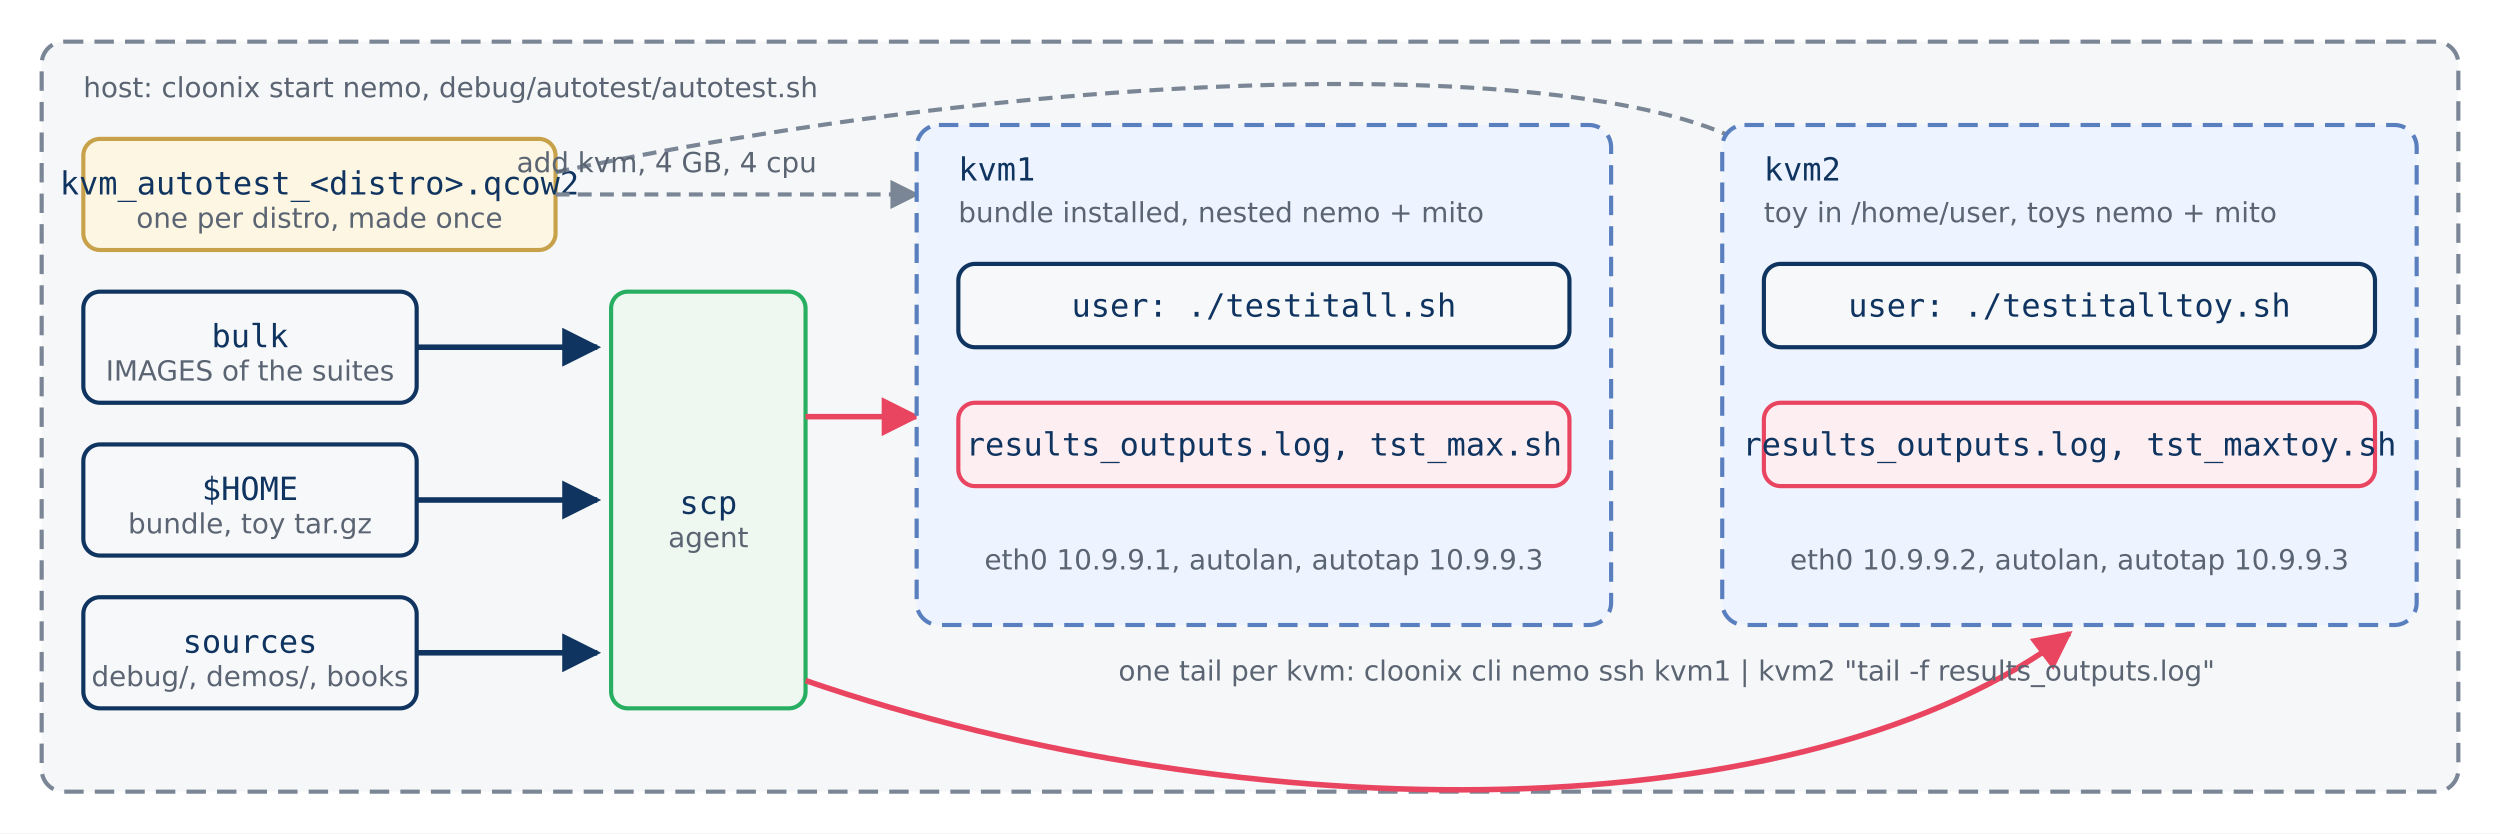
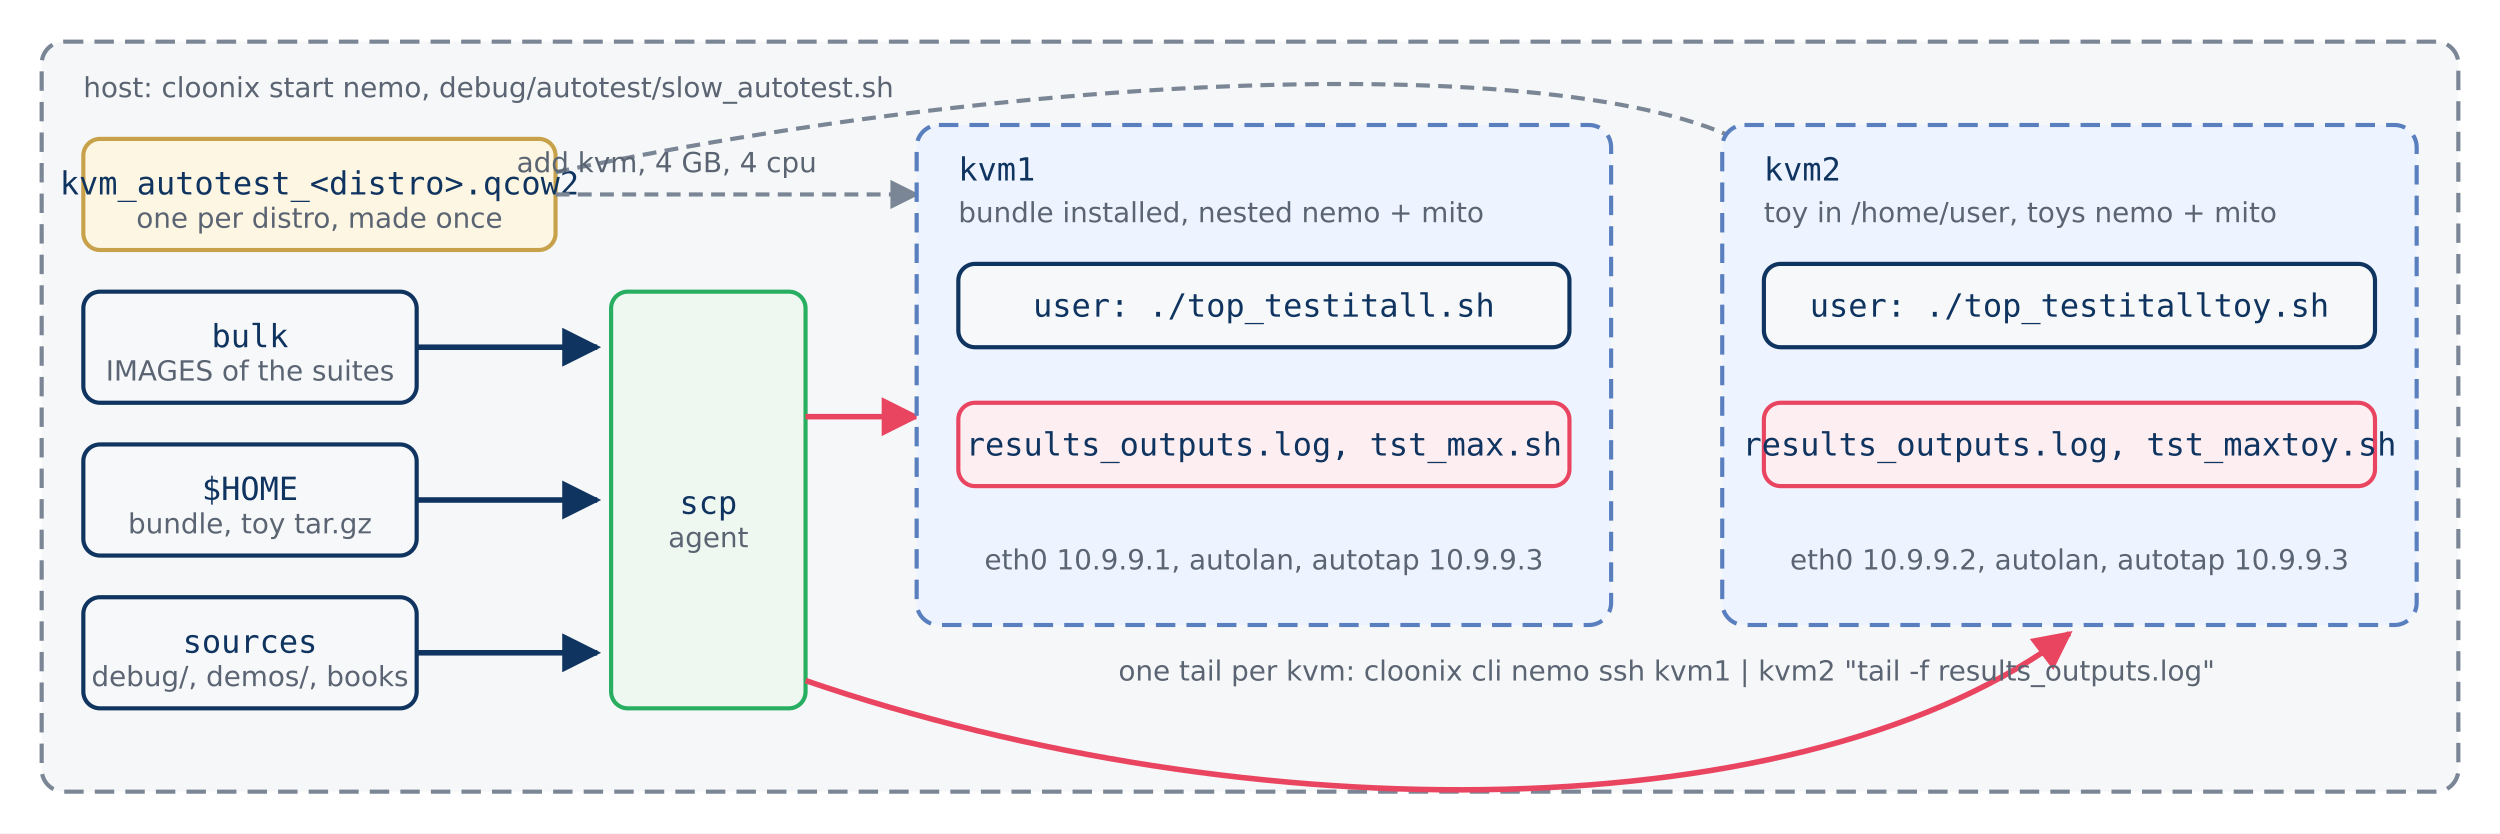
<svg xmlns="http://www.w3.org/2000/svg" viewBox="0 0 900 300" width="900" height="300" font-family="DejaVu Sans, Helvetica, Arial, sans-serif">
  <defs>
    <marker id="a" viewBox="0 0 10 10" refX="9" refY="5" markerWidth="7" markerHeight="7" orient="auto">
      <path d="M0,0 L10,5 L0,10 z" fill="#0f3460" />
    </marker>
    <marker id="ar" viewBox="0 0 10 10" refX="9" refY="5" markerWidth="7" markerHeight="7" orient="auto">
      <path d="M0,0 L10,5 L0,10 z" fill="#e94560" />
    </marker>
    <marker id="ag" viewBox="0 0 10 10" refX="9" refY="5" markerWidth="7" markerHeight="7" orient="auto">
      <path d="M0,0 L10,5 L0,10 z" fill="#7a8695" />
    </marker>
  </defs>
  <style>
text{fill:#1a1a2e;font-size:12px}
.m{font-family:monospace;font-size:11.5px;fill:#0f3460}
.w{fill:#ffffff;font-size:11px;font-weight:bold}
.s{font-size:10px;fill:#5a6472}
.box{fill:#f7f8fa;stroke:#0f3460;stroke-width:1.5}
.acc{fill:#fdeef1;stroke:#e94560;stroke-width:1.5}
.gry{fill:#f2f3f5;stroke:#7a8695;stroke-width:1.5}
.grn{fill:#eef8f1;stroke:#27ae60;stroke-width:1.5}
.yel{fill:#fdf6e3;stroke:#c8a24a;stroke-width:1.5}
.zone{fill:#eef4ff;stroke:#5a7fbf;stroke-width:1.5;stroke-dasharray:7 4}
.zoner{fill:#fff5f7;stroke:#e94560;stroke-width:1.5;stroke-dasharray:7 4}
.zoneg{fill:#f6f7f8;stroke:#7a8695;stroke-width:1.5;stroke-dasharray:7 4}
.cab{stroke:#3498db;stroke-width:2.5;fill:none}
.arr{stroke:#0f3460;stroke-width:2;fill:none;marker-end:url(#a)}
.arr2{stroke:#0f3460;stroke-width:2;fill:none;marker-end:url(#a);marker-start:url(#a)}
.arrr{stroke:#e94560;stroke-width:2;fill:none;marker-end:url(#ar)}
.arg{stroke:#7a8695;stroke-width:1.5;fill:none;stroke-dasharray:5 3;marker-end:url(#ag)}
.lin{stroke:#0f3460;stroke-width:1.5;fill:none}
.cross{stroke:#e94560;stroke-width:3}
</style>
  <rect width="900" height="170" fill="#ffffff" />
  <rect class="box" x="30" y="60" width="130" height="40" rx="6" />
  <text x="95" y="80" text-anchor="middle" class="m">sources</text>
  <rect width="900" height="300" fill="#ffffff" />
  <rect class="zoneg" x="15" y="15" width="870" height="270" rx="8" />
-   <text x="30" y="35" class="s">host: cloonix start nemo, debug/autotest/autotest.sh</text>
+   <text x="30" y="35" class="s">host: cloonix start nemo, debug/autotest/slow_autotest.sh</text>
  <rect class="yel" x="30" y="50" width="170" height="40" rx="6" />
  <text x="115" y="70" text-anchor="middle" class="m">kvm_autotest_&lt;distro&gt;.qcow2</text>
  <text x="115" y="82" text-anchor="middle" class="s">one per distro, made once</text>
  <rect class="box" x="30" y="105" width="120" height="40" rx="6" />
  <text x="90" y="125" text-anchor="middle" class="m">bulk</text>
  <text x="90" y="137" text-anchor="middle" class="s">IMAGES of the suites</text>
  <rect class="box" x="30" y="160" width="120" height="40" rx="6" />
  <text x="90" y="180" text-anchor="middle" class="m">$HOME</text>
  <text x="90" y="192" text-anchor="middle" class="s">bundle, toy tar.gz</text>
  <rect class="box" x="30" y="215" width="120" height="40" rx="6" />
  <text x="90" y="235" text-anchor="middle" class="m">sources</text>
  <text x="90" y="247" text-anchor="middle" class="s">debug/, demos/, books</text>
  <path class="arr" d="M150,125 L215,125" />
  <path class="arr" d="M150,180 L215,180" />
  <path class="arr" d="M150,235 L215,235" />
  <rect class="grn" x="220" y="105" width="70" height="150" rx="6" />
  <text x="255" y="185" text-anchor="middle" class="m">scp</text>
  <text x="255" y="197" text-anchor="middle" class="s">agent</text>
  <path class="arrr" d="M290,150 L330,150" />
  <path class="arrr" d="M290,245 C450,300 650,300 745,228" />
  <path class="arg" d="M200,70 L330,70" />
  <path class="arg" d="M200,62 C400,20 600,20 640,60" />
  <text x="240" y="62" text-anchor="middle" class="s">add kvm, 4 GB, 4 cpu</text>
  <rect class="zone" x="330" y="45" width="250" height="180" rx="8" />
  <text x="345" y="65" class="m">kvm1</text>
  <text x="345" y="80" class="s">bundle installed, nested nemo + mito</text>
  <rect class="box" x="345" y="95" width="220" height="30" rx="6" />
-   <text x="455" y="114" text-anchor="middle" class="m">user: ./testitall.sh</text>
+   <text x="455" y="114" text-anchor="middle" class="m">user: ./top_testitall.sh</text>
  <rect class="acc" x="345" y="145" width="220" height="30" rx="6" />
  <text x="455" y="164" text-anchor="middle" class="m">results_outputs.log, tst_max.sh</text>
  <text x="455" y="205" text-anchor="middle" class="s">eth0 10.9.9.1, autolan, autotap 10.9.9.3</text>
  <rect class="zone" x="620" y="45" width="250" height="180" rx="8" />
  <text x="635" y="65" class="m">kvm2</text>
  <text x="635" y="80" class="s">toy in /home/user, toys nemo + mito</text>
  <rect class="box" x="635" y="95" width="220" height="30" rx="6" />
-   <text x="745" y="114" text-anchor="middle" class="m">user: ./testitalltoy.sh</text>
+   <text x="745" y="114" text-anchor="middle" class="m">user: ./top_testitalltoy.sh</text>
  <rect class="acc" x="635" y="145" width="220" height="30" rx="6" />
  <text x="745" y="164" text-anchor="middle" class="m">results_outputs.log, tst_maxtoy.sh</text>
  <text x="745" y="205" text-anchor="middle" class="s">eth0 10.9.9.2, autolan, autotap 10.9.9.3</text>
  <text x="600" y="245" text-anchor="middle" class="s">one tail per kvm: cloonix cli nemo ssh kvm1 | kvm2 "tail -f results_outputs.log"</text>
</svg>
